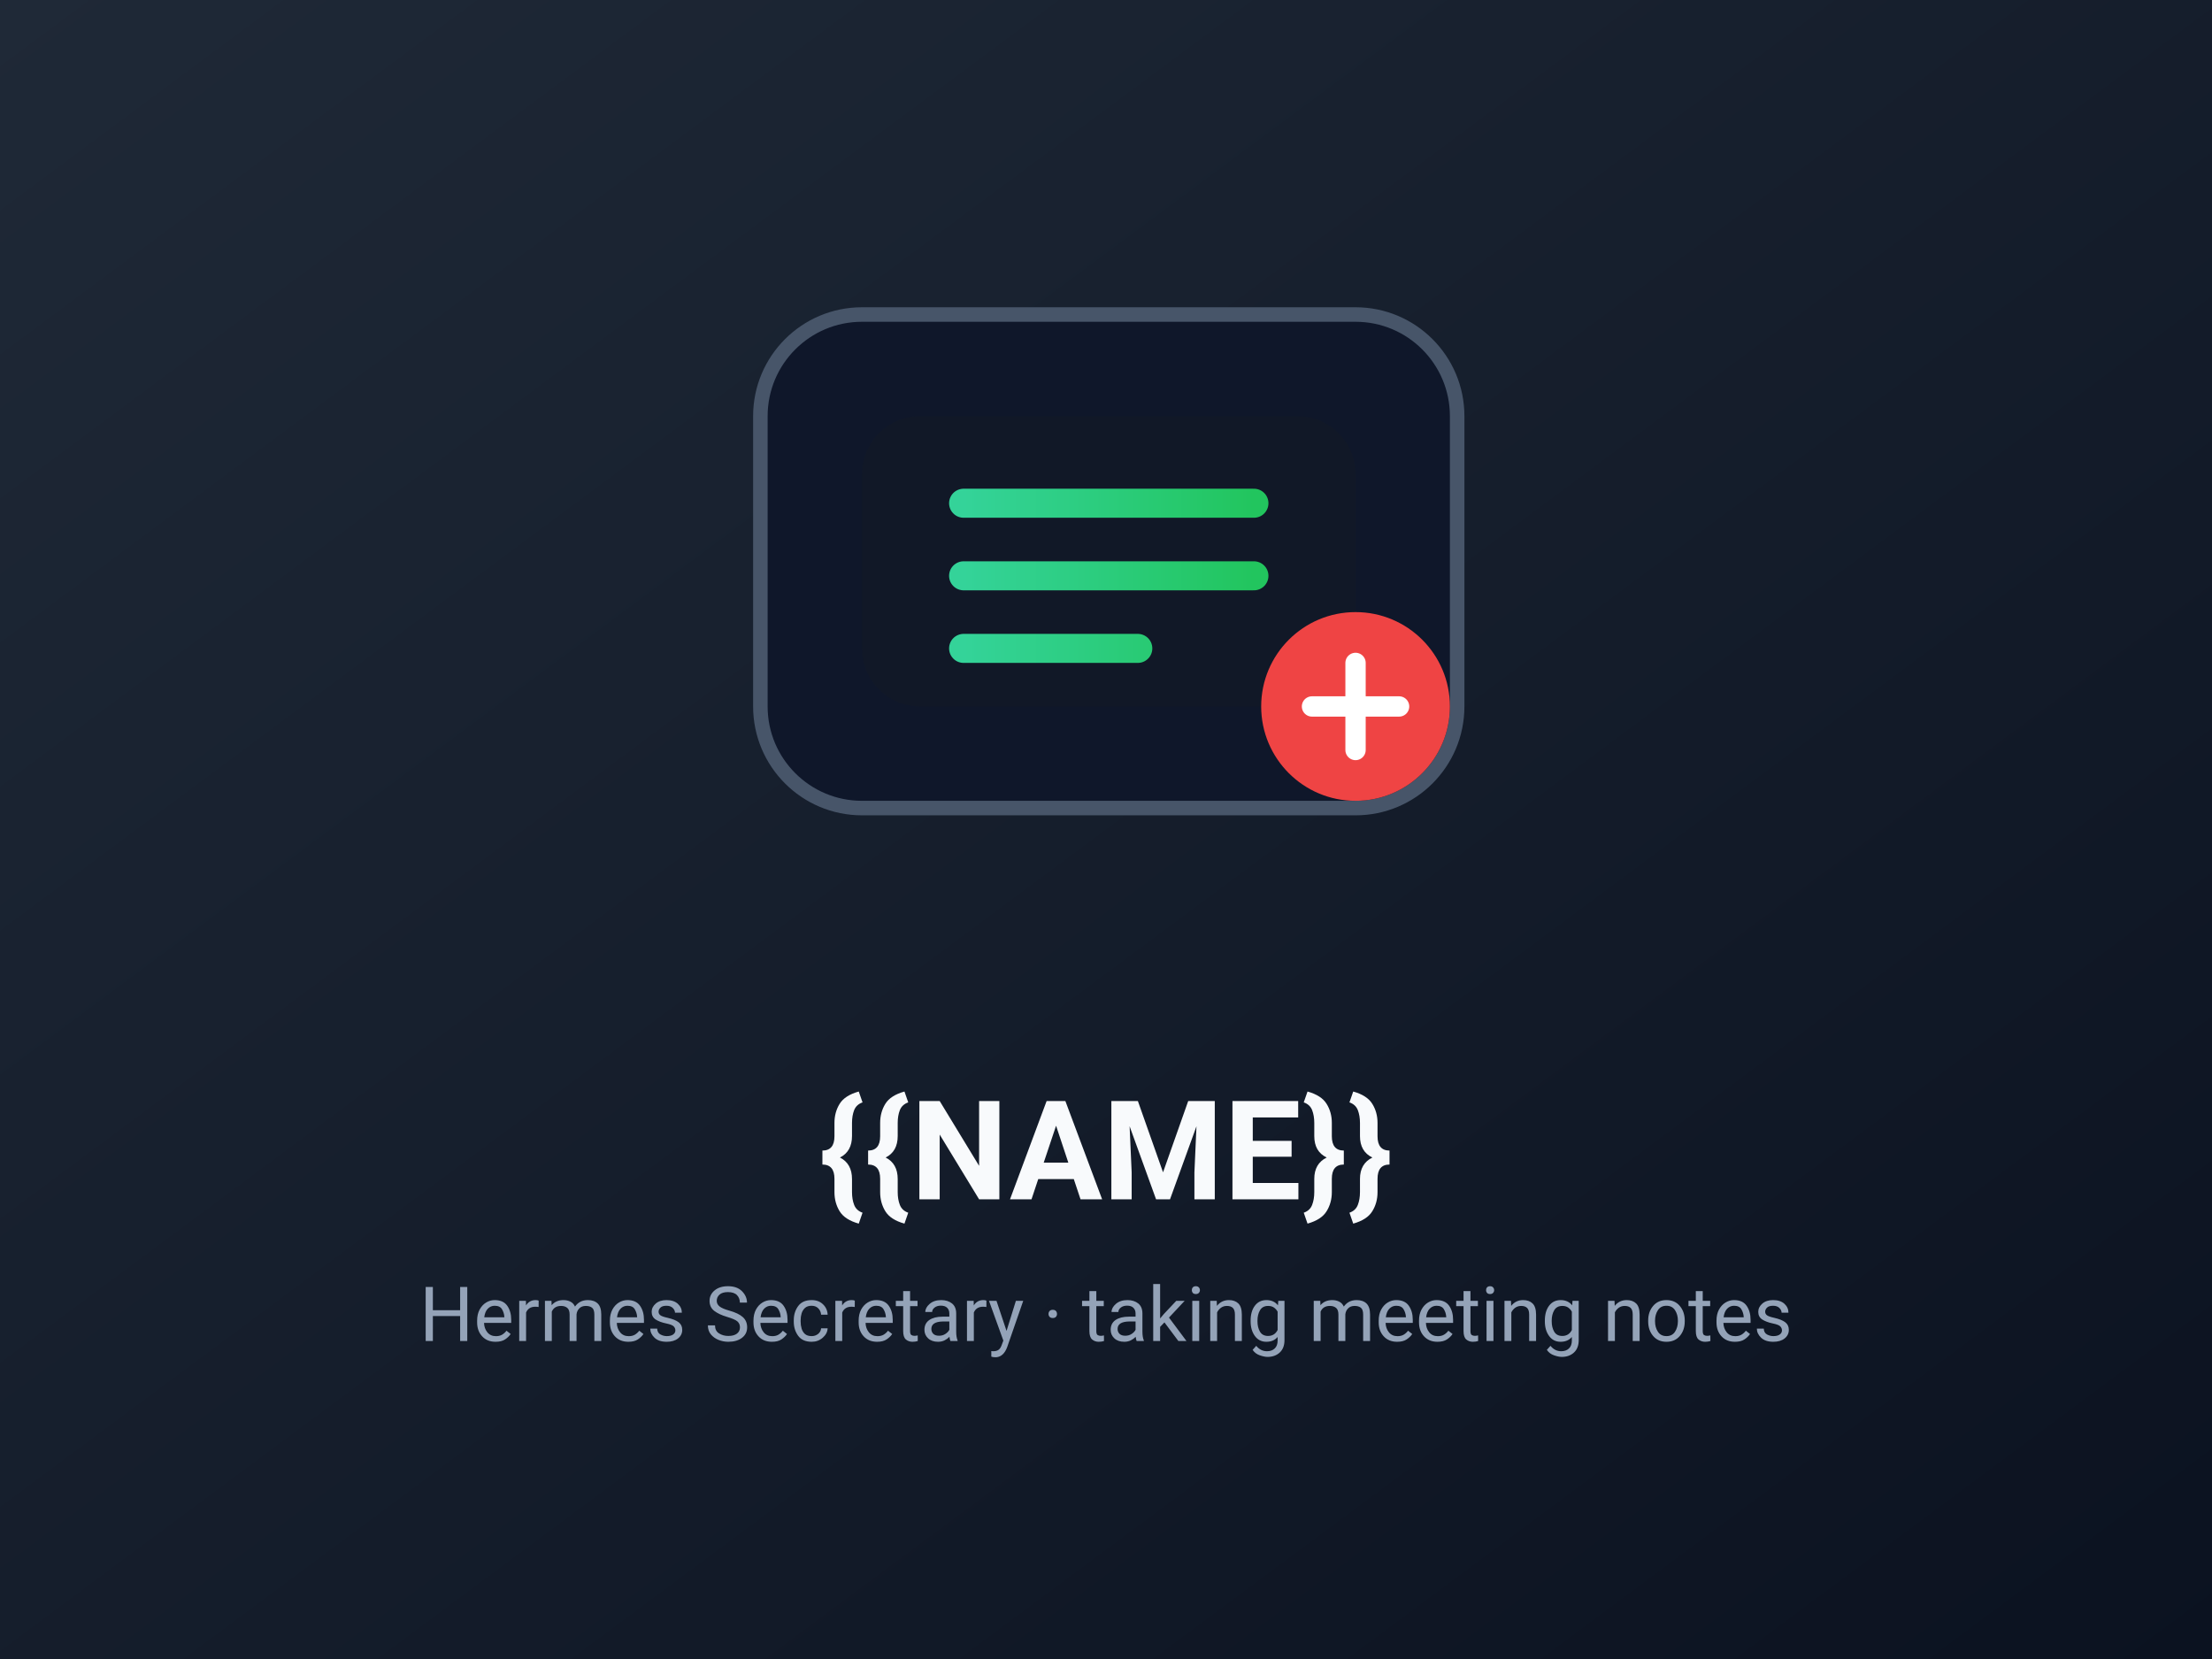
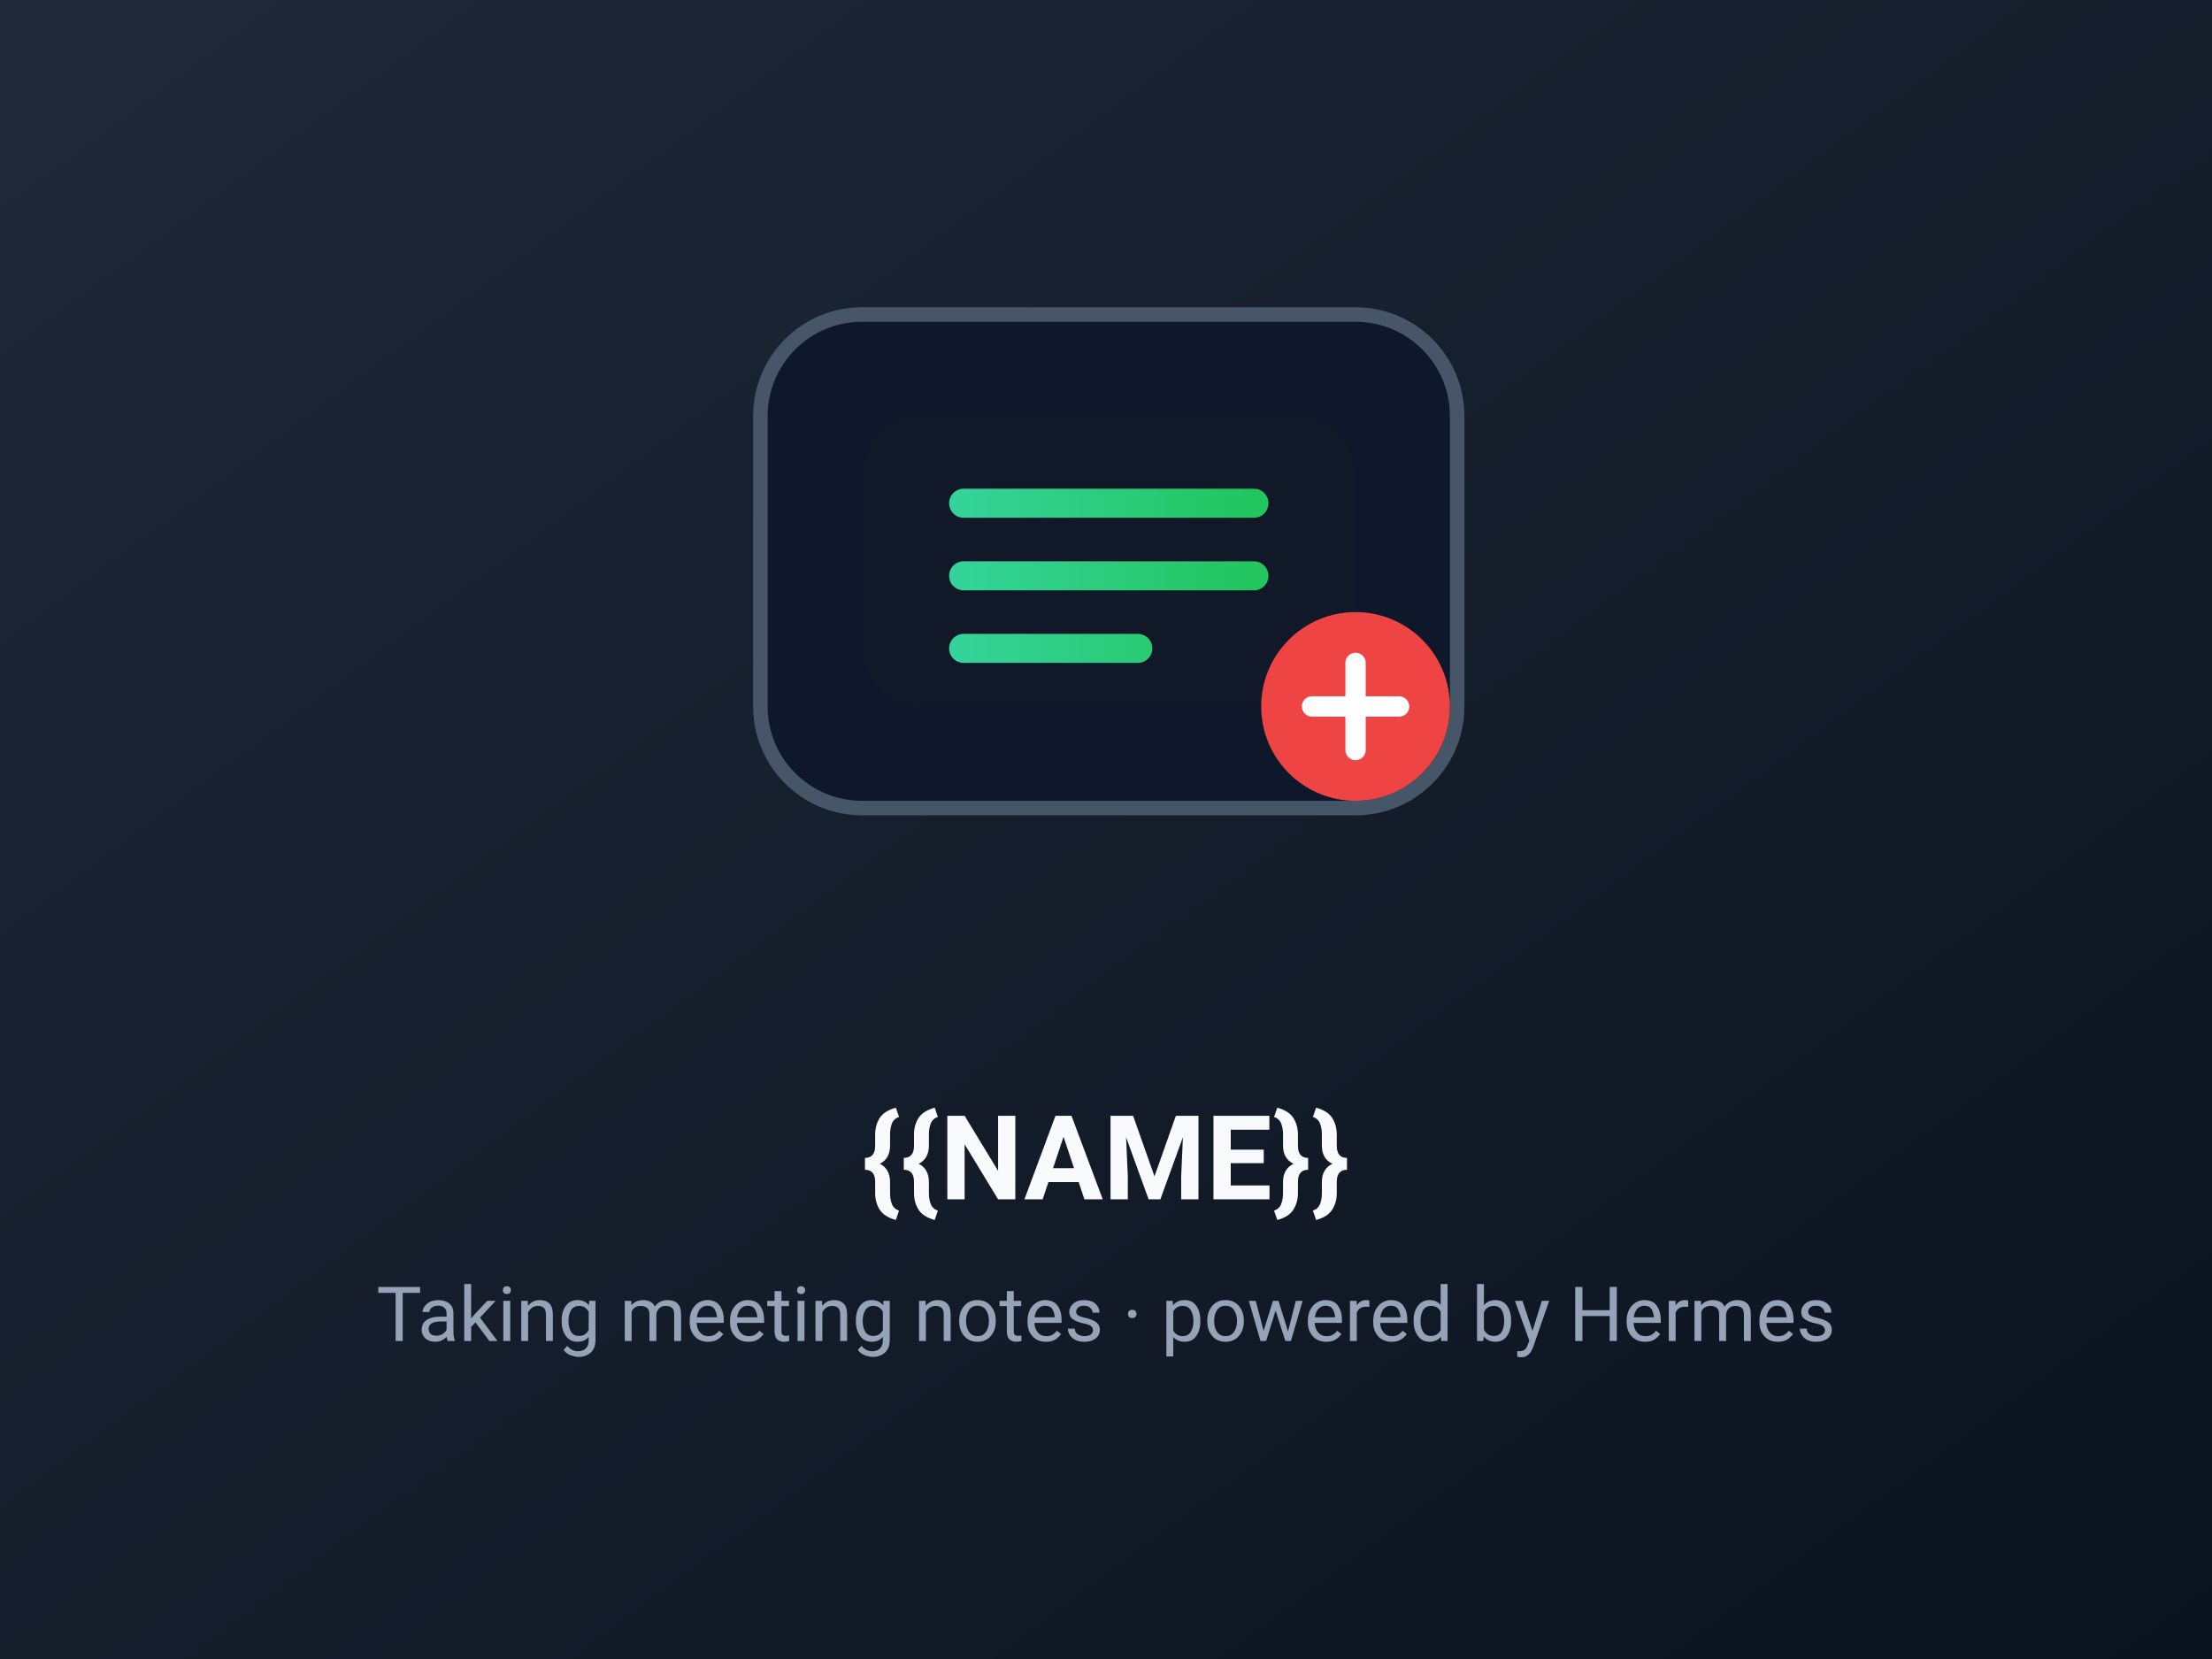
<svg xmlns="http://www.w3.org/2000/svg" viewBox="0 0 640 480" role="img">
  <defs>
    <linearGradient id="bg" x1="0" y1="0" x2="1" y2="1">
      <stop offset="0%" stop-color="#1f2937" />
      <stop offset="100%" stop-color="#0b1220" />
    </linearGradient>
    <linearGradient id="a" x1="0" y1="0" x2="1" y2="0">
      <stop offset="0%" stop-color="#34d399" />
      <stop offset="100%" stop-color="#22c55e" />
    </linearGradient>
  </defs>
  <rect width="640" height="480" fill="url(#bg)" />
  <g transform="translate(220,70) scale(2.1)">
    <rect x="0" y="10" width="96" height="68" rx="14" fill="#0f172a" stroke="#475569" stroke-width="2" />
    <rect x="14" y="24" width="68" height="40" rx="8" fill="#111827" />
    <path d="M28 36h40M28 46h40M28 56h24" stroke="url(#a)" stroke-width="4" stroke-linecap="round" />
    <circle cx="82" cy="64" r="13" fill="#ef4444" />
    <path d="M76 64h12M82 58v12" stroke="#fff" stroke-width="2.8" stroke-linecap="round" />
  </g>
  <g font-family="ui-sans-serif, system-ui, -apple-system, Segoe UI, Roboto, Helvetica, Arial, sans-serif" text-anchor="middle">
-     <text x="320" y="347" fill="#f8fafc" font-size="40" font-weight="700">{{NAME}}</text>
-     <text x="320" y="388" fill="#94a3b8" font-size="22">Hermes Secretary · taking meeting notes</text>
+     <text x="320" y="347" fill="#f8fafc" font-size="34" font-weight="700">{{NAME}}</text>
+     <text x="320" y="388" fill="#94a3b8" font-size="22">Taking meeting notes · powered by Hermes</text>
  </g>
</svg>
